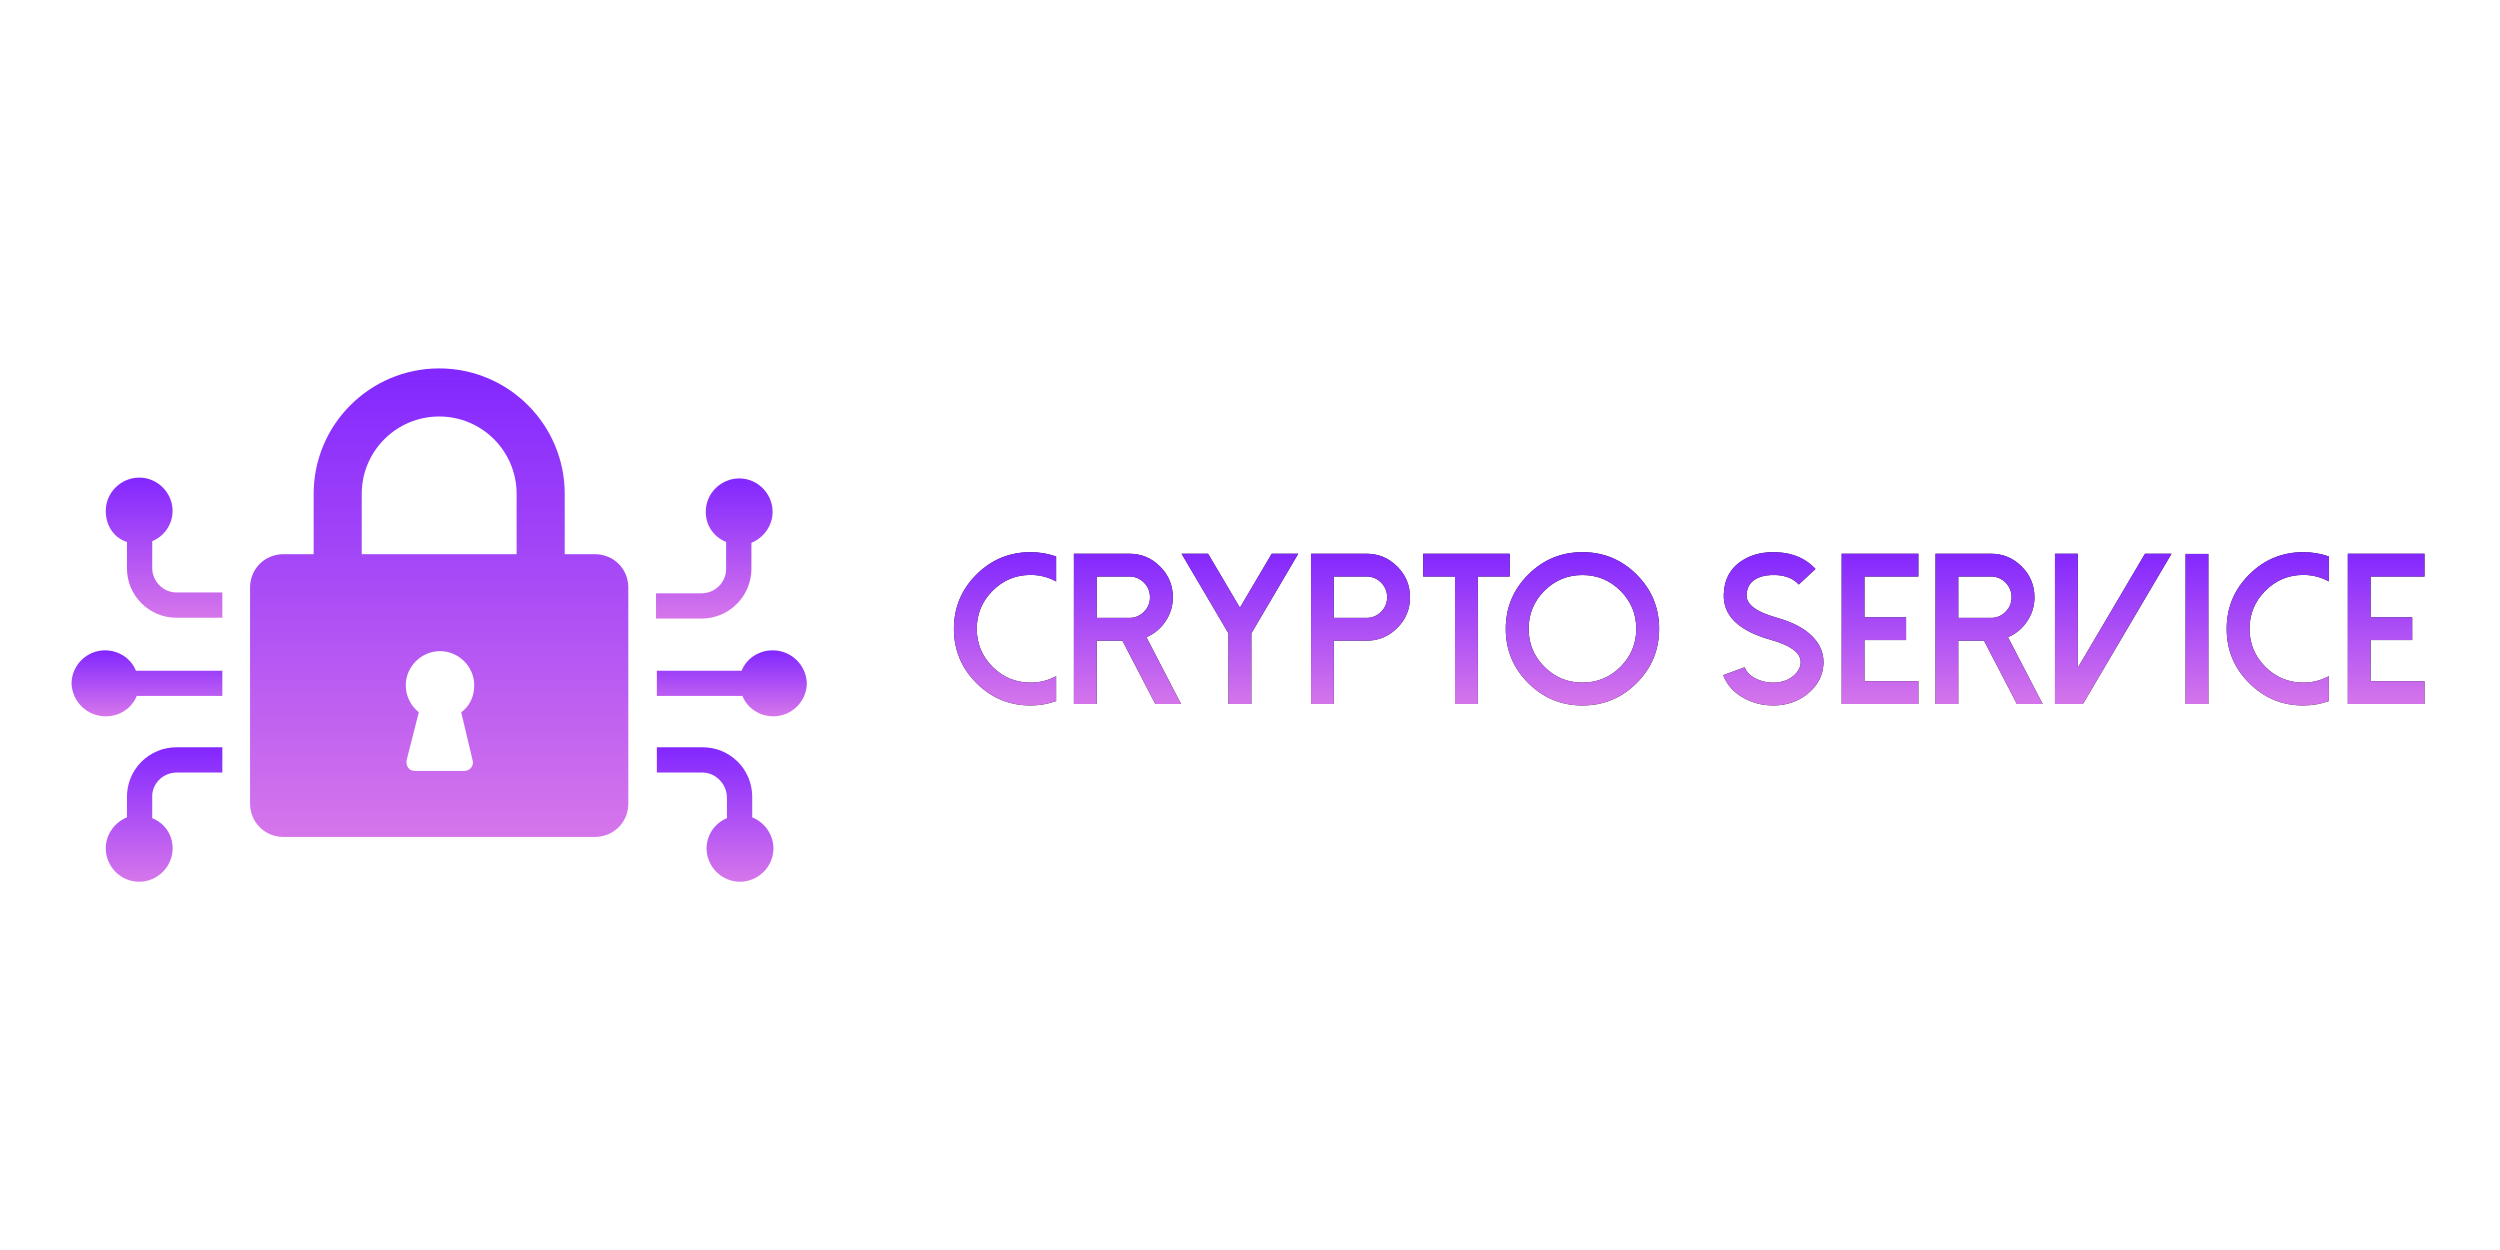
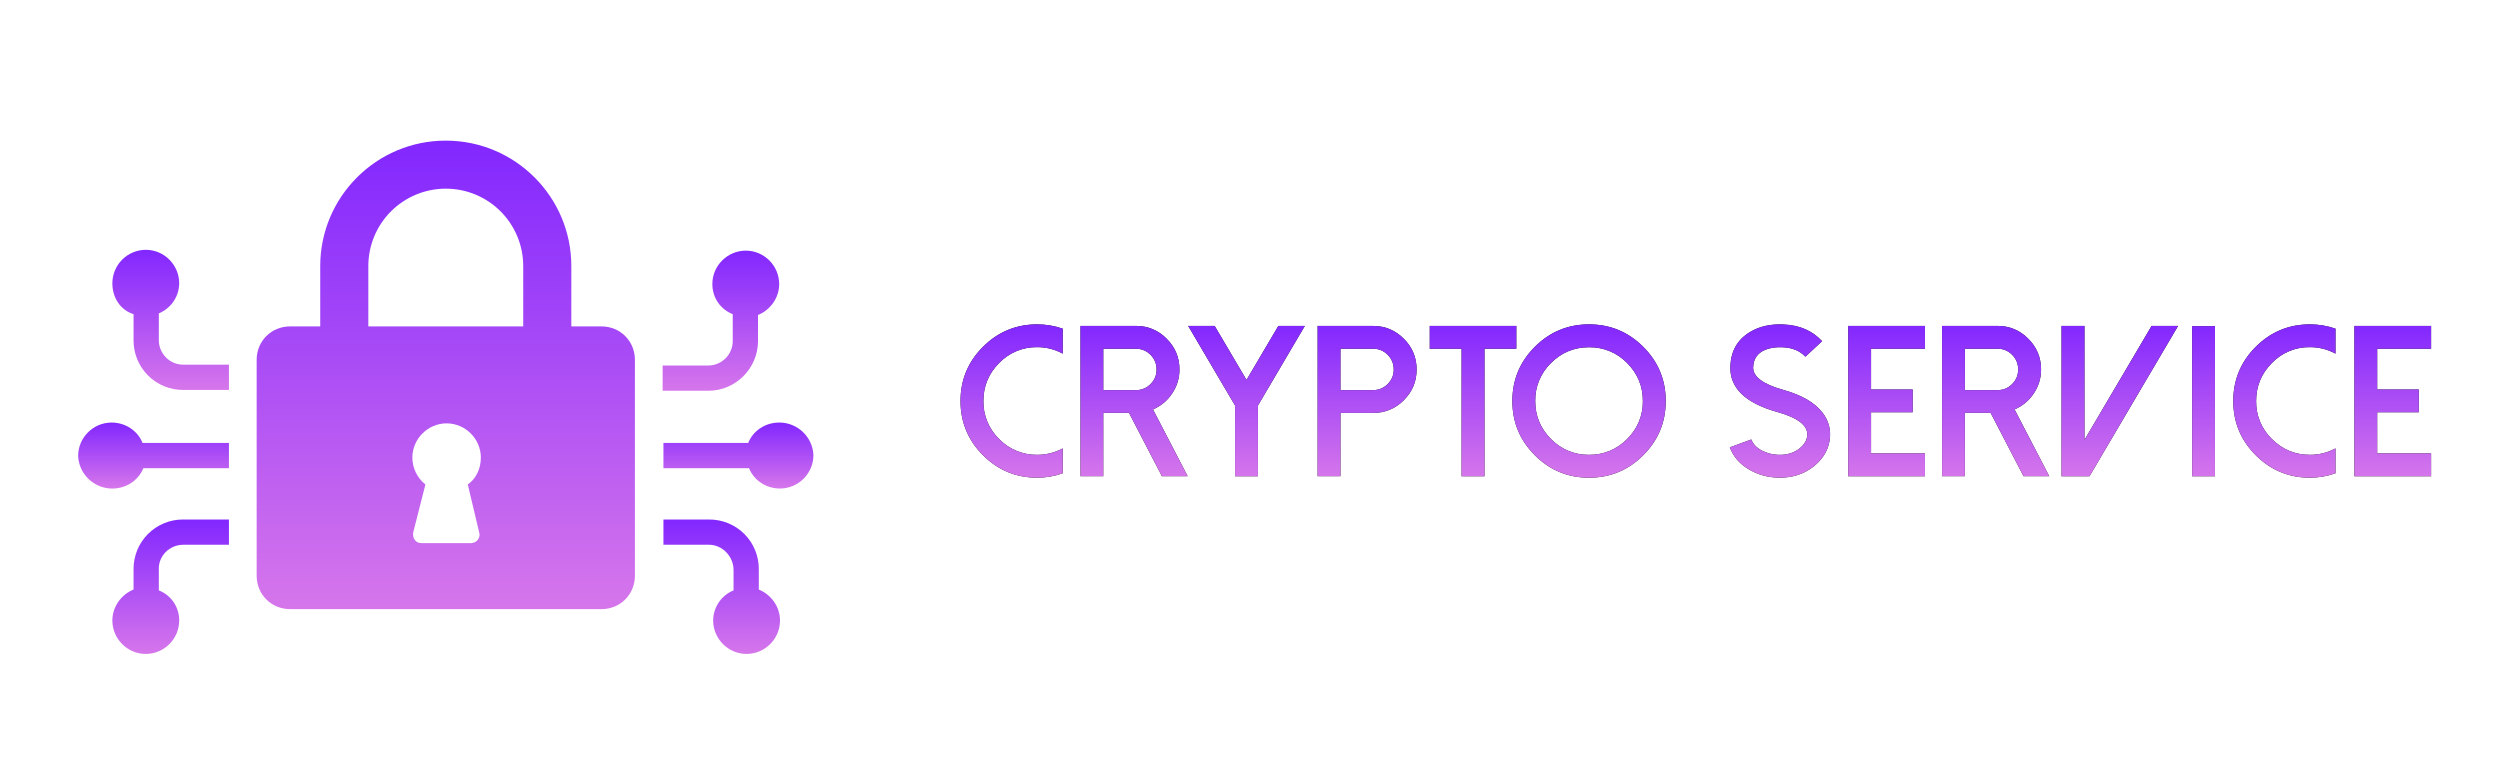
- <svg xmlns="http://www.w3.org/2000/svg" width="320" height="160">
+ <svg xmlns="http://www.w3.org/2000/svg" width="160" height="50">
  <defs>
    <linearGradient x1="50%" y1="100%" x2="50%" y2="0%" id="a">
      <stop stop-color="#D676EB" offset="0%" />
      <stop stop-color="#8227FF" offset="100%" />
    </linearGradient>
    <linearGradient x1="50%" y1="100%" x2="50%" y2="0%" id="b">
      <stop stop-color="#D676EB" offset="0%" />
      <stop stop-color="#8227FF" offset="100%" />
    </linearGradient>
    <linearGradient x1="50%" y1="100%" x2="50%" y2="0%" id="c">
      <stop stop-color="#D676EB" offset="0%" />
      <stop stop-color="#8227FF" offset="100%" />
    </linearGradient>
    <linearGradient x1="50%" y1="100%" x2="50%" y2="0%" id="d">
      <stop stop-color="#D676EB" offset="0%" />
      <stop stop-color="#8227FF" offset="100%" />
    </linearGradient>
    <linearGradient x1="50%" y1="100%" x2="50%" y2="0%" id="e">
      <stop stop-color="#D676EB" offset="0%" />
      <stop stop-color="#8227FF" offset="100%" />
    </linearGradient>
    <linearGradient x1="50%" y1="100%" x2="50%" y2="0%" id="f">
      <stop stop-color="#D676EB" offset="0%" />
      <stop stop-color="#8227FF" offset="100%" />
    </linearGradient>
+     <linearGradient x1="50%" y1="100%" x2="50%" y2="0%" id="g">
+       <stop stop-color="#D676EB" offset="0%" />
+       <stop stop-color="#8227FF" offset="100%" />
+     </linearGradient>
+     <linearGradient x1="50%" y1="100%" x2="50%" y2="0%" id="h">
+       <stop stop-color="#D676EB" offset="0%" />
+       <stop stop-color="#8227FF" offset="100%" />
+     </linearGradient>
  </defs>
  <g fill="none" fill-rule="evenodd">
-     <path d="M0 0L320 0 320 160 0 160z" />
-     <g transform="translate(9.156 47.157)" fill-rule="nonzero">
-       <path d="M7.096 22.215v3.337a6.322 6.322 0 0 0 6.364 6.362h5.844v-3.233H13.46c-1.774 0-3.13-1.46-3.13-3.129V22.11a4.198 4.198 0 0 0 2.608-3.858c0-2.295-1.879-4.276-4.278-4.276-2.296 0-4.278 1.877-4.278 4.275 0 1.878 1.043 3.442 2.713 3.963" fill="url(#a)" />
-       <path d="M13.46 51.73h5.844v-3.233H13.46a6.322 6.322 0 0 0-6.365 6.361v2.608c-1.566.626-2.713 2.19-2.713 3.963 0 2.294 1.878 4.276 4.278 4.276 2.295 0 4.278-1.877 4.278-4.276 0-1.773-1.044-3.233-2.609-3.859v-2.607c-.104-1.773 1.357-3.233 3.13-3.233" fill="url(#b)" />
-       <path d="M4.383 44.533c1.773 0 3.338-1.043 3.965-2.607h10.956v-3.233H8.244c-.627-1.564-2.192-2.607-3.966-2.607C1.983 36.086 0 37.963 0 40.362a4.37 4.37 0 0 0 4.383 4.172" fill="url(#c)" />
-       <path d="M87.024 25.656V22.32c1.565-.626 2.713-2.19 2.713-3.963 0-2.295-1.878-4.276-4.278-4.276-2.296 0-4.279 1.877-4.279 4.276 0 1.773 1.044 3.233 2.609 3.858v3.442c0 1.773-1.46 3.129-3.13 3.129h-5.844v3.233h5.844c3.547 0 6.365-2.92 6.365-6.362" fill="url(#a)" />
-       <path d="M83.893 54.963v2.607a4.198 4.198 0 0 0-2.608 3.859c0 2.294 1.878 4.276 4.278 4.276 2.296 0 4.278-1.877 4.278-4.276 0-1.773-1.148-3.337-2.713-3.963v-2.608a6.322 6.322 0 0 0-6.365-6.361H74.92v3.233h5.843c1.67 0 3.13 1.46 3.13 3.233" fill="url(#b)" />
-       <path d="M89.737 36.086c-1.774 0-3.34 1.043-3.965 2.607H74.92v3.233h10.956c.626 1.564 2.191 2.607 3.965 2.607 2.296 0 4.278-1.877 4.278-4.276a4.37 4.37 0 0 0-4.382-4.171" fill="url(#d)" />
-       <path d="M27.13 59.969h39.86c2.4 0 4.278-1.877 4.278-4.276V28.055c0-2.399-1.879-4.276-4.278-4.276h-3.861v-7.718C63.129 7.197 55.929 0 47.059 0 38.19 0 30.991 7.196 30.991 16.061v7.718H27.13c-2.4 0-4.278 1.877-4.278 4.276v27.638c0 2.399 1.878 4.276 4.278 4.276zm24.208-9.804c.209.626-.313 1.356-1.044 1.356H43.93c-.73 0-1.148-.626-1.043-1.356l1.565-6.153a4.401 4.401 0 0 1-1.67-3.442c0-2.398 1.983-4.38 4.383-4.38s4.383 1.982 4.383 4.38c0 1.46-.627 2.712-1.67 3.442l1.46 6.153zM37.147 16.061c0-5.527 4.487-9.908 9.913-9.908 5.53 0 9.912 4.485 9.912 9.908v7.718H37.147v-7.718z" fill="url(#e)" />
-       <path d="M117.892 38.198c-1.344-1.344-2.017-2.967-2.017-4.866 0-1.9.672-3.522 2.017-4.867 1.346-1.353 2.968-2.03 4.869-2.03 1.166 0 2.255.278 3.268.834v-3.2a9.891 9.891 0 0 0-3.268-.55c-2.707 0-5.021.958-6.94 2.876-1.919 1.918-2.878 4.23-2.878 6.937 0 2.706.96 5.018 2.878 6.936 1.919 1.918 4.232 2.877 6.94 2.877 1.12 0 2.21-.189 3.268-.565v-3.186a6.775 6.775 0 0 1-3.268.82c-1.9 0-3.524-.672-4.869-2.016zm13.329-6.265v-5.296h4.183c.726 0 1.349.26 1.869.78.511.52.767 1.147.767 1.882 0 .726-.256 1.344-.767 1.855a2.55 2.55 0 0 1-1.87.78h-4.182zm6.361 2.474a5.498 5.498 0 0 0 2.434-2.016 5.362 5.362 0 0 0 .955-3.092c0-1.542-.547-2.855-1.64-3.94-1.085-1.092-2.394-1.64-3.928-1.64h-7.101v19.237h2.918v-8.105h3.295l4.21 8.105h3.295l-4.438-8.55zm16.046-10.687l-4.075 6.91-4.076-6.91h-3.389l5.998 10.19v9.048h2.932V33.91l5.999-10.19h-3.39zm7.948 8.213h4.183c.726 0 1.35-.26 1.87-.78.51-.51.766-1.128.766-1.854 0-.735-.256-1.363-.767-1.882a2.55 2.55 0 0 0-1.869-.78h-4.183v5.296zm0 11.024h-2.919V23.72h7.102c1.534 0 2.843.547 3.928 1.64 1.093 1.085 1.64 2.398 1.64 3.939 0 1.532-.547 2.84-1.64 3.925-1.085 1.085-2.394 1.627-3.928 1.627h-4.182v8.106zm11.432-19.237v2.917h4.075v16.32h2.932v-16.32h4.075V23.72h-11.082zm15.52 4.745c-1.344 1.344-2.017 2.967-2.017 4.866 0 1.9.673 3.522 2.018 4.867 1.345 1.344 2.968 2.016 4.868 2.016 1.901 0 3.524-.672 4.87-2.016 1.344-1.345 2.017-2.967 2.017-4.867s-.673-3.522-2.018-4.866c-1.345-1.344-2.968-2.016-4.869-2.016-1.9 0-3.523.672-4.868 2.016zm-2.07 11.803c-1.92-1.918-2.879-4.23-2.879-6.936 0-2.707.96-5.019 2.878-6.937 1.92-1.917 4.233-2.876 6.94-2.876 2.708 0 5.021.958 6.94 2.876 1.919 1.918 2.878 4.23 2.878 6.937 0 2.706-.959 5.018-2.878 6.936-1.919 1.918-4.232 2.877-6.94 2.877-2.707 0-5.02-.96-6.94-2.877zm30.974 2.863a7.52 7.52 0 0 1-3.524-1.021c-1.22-.708-2.049-1.658-2.488-2.85l2.743-1.008c.225.591.686 1.07 1.385 1.438a4.952 4.952 0 0 0 2.018.524c1.121.045 2.049-.228 2.784-.82.619-.502.946-1.075.982-1.72.054-1.228-1.233-2.21-3.86-2.944-4.116-1.156-6.11-3.115-5.985-5.875.08-1.936.91-3.383 2.488-4.342 1.202-.735 2.645-1.062 4.331-.981 2.044.09 3.685.802 4.922 2.137l-2.138 1.99c-.7-.753-1.672-1.156-2.919-1.21-.878-.036-1.627.076-2.246.336-.968.412-1.475 1.147-1.52 2.205-.053 1.21 1.233 2.182 3.86 2.917 2.368.663 4.044 1.64 5.03 2.93.682.896 1 1.887.955 2.971-.071 1.524-.762 2.814-2.07 3.872-1.22.976-2.682 1.465-4.385 1.465-.126 0-.247-.005-.363-.014zm9.145-19.411v19.237h9.818v-2.918h-6.9V34.77h5.327v-2.917h-5.326v-5.216h6.9V23.72h-9.819zm14.93 8.213v-5.296h4.182c.726 0 1.35.26 1.87.78.51.52.766 1.147.766 1.882 0 .726-.256 1.344-.767 1.855a2.55 2.55 0 0 1-1.869.78h-4.183zm6.36 2.474a5.5 5.5 0 0 0 2.435-2.016 5.364 5.364 0 0 0 .955-3.092c0-1.542-.547-2.855-1.641-3.94-1.085-1.092-2.394-1.64-3.928-1.64h-7.101v19.237h2.918v-8.105h3.295l4.21 8.105h3.295l-4.438-8.55zm6.012-10.687v19.237h3.578l11.338-19.237h-3.39l-8.593 14.585V23.72h-2.933zm16.718 19.237h2.919v-19.21h-2.919v19.21zm10.208-4.76c-1.345-1.343-2.017-2.966-2.017-4.865 0-1.9.672-3.522 2.017-4.867 1.345-1.353 2.968-2.03 4.869-2.03 1.166 0 2.255.278 3.268.834v-3.2a9.891 9.891 0 0 0-3.268-.55c-2.707 0-5.021.958-6.94 2.876-1.918 1.918-2.878 4.23-2.878 6.937 0 2.706.96 5.018 2.878 6.936 1.919 1.918 4.233 2.877 6.94 2.877 1.121 0 2.21-.189 3.268-.565v-3.186a6.775 6.775 0 0 1-3.268.82c-1.9 0-3.524-.672-4.868-2.016zm10.558-14.477v19.237h9.818v-2.918h-6.9V34.77h5.326v-2.917h-5.326v-5.216h6.9V23.72h-9.818z" fill="#111" />
-       <path d="M4.95 14.68c-1.346-1.345-2.018-2.967-2.018-4.867s.672-3.522 2.017-4.866c1.346-1.353 2.968-2.03 4.869-2.03 1.166 0 2.255.278 3.268.834V.55A9.891 9.891 0 0 0 9.818 0c-2.707 0-5.021.959-6.94 2.877C.959 4.795 0 7.107 0 9.813c0 2.707.96 5.019 2.878 6.937 1.919 1.918 4.232 2.877 6.94 2.877 1.12 0 2.21-.189 3.268-.565v-3.186a6.775 6.775 0 0 1-3.268.82c-1.9 0-3.524-.672-4.869-2.016zm13.328-6.265V3.119h4.183c.726 0 1.349.26 1.869.78.511.519.767 1.146.767 1.881 0 .726-.256 1.345-.767 1.855a2.55 2.55 0 0 1-1.87.78h-4.182zm6.361 2.474a5.498 5.498 0 0 0 2.434-2.017 5.362 5.362 0 0 0 .955-3.092c0-1.541-.546-2.854-1.64-3.938C25.302.748 23.992.202 22.46.202h-7.102v19.236h2.92v-8.106h3.294l4.21 8.106h3.295l-4.438-8.55zM40.685.202l-4.076 6.91-4.075-6.91h-3.389l5.998 10.19v9.047h2.932v-9.047L44.074.202h-3.39zm7.948 8.213h4.183c.726 0 1.35-.26 1.87-.78.51-.51.766-1.129.766-1.855 0-.735-.255-1.362-.767-1.882a2.55 2.55 0 0 0-1.869-.78h-4.183v5.297zm0 11.024h-2.919V.202h7.102c1.533 0 2.842.547 3.927 1.64 1.094 1.084 1.641 2.397 1.641 3.939 0 1.532-.547 2.84-1.64 3.925-1.086 1.084-2.395 1.627-3.928 1.627h-4.183v8.106zM60.065.202v2.917h4.075v16.32h2.933V3.119h4.075V.202H60.064zm15.52 4.745c-1.344 1.344-2.017 2.966-2.017 4.866 0 1.9.673 3.522 2.018 4.866 1.345 1.345 2.968 2.017 4.868 2.017 1.901 0 3.524-.672 4.87-2.017 1.344-1.344 2.017-2.966 2.017-4.866 0-1.9-.673-3.522-2.018-4.866-1.345-1.344-2.968-2.017-4.868-2.017-1.901 0-3.524.673-4.87 2.017zm-2.07 11.803c-1.92-1.918-2.879-4.23-2.879-6.937 0-2.706.96-5.018 2.879-6.936C75.433.959 77.746 0 80.454 0c2.707 0 5.02.959 6.94 2.877 1.918 1.918 2.877 4.23 2.877 6.936 0 2.707-.959 5.019-2.878 6.937-1.919 1.918-4.232 2.877-6.94 2.877-2.707 0-5.02-.96-6.94-2.877zm30.974 2.863a7.52 7.52 0 0 1-3.524-1.021c-1.22-.708-2.049-1.658-2.488-2.85l2.743-1.008c.225.59.686 1.07 1.386 1.438a4.952 4.952 0 0 0 2.017.524c1.121.045 2.049-.228 2.784-.82.619-.502.946-1.075.982-1.72.054-1.228-1.233-2.21-3.86-2.944-4.115-1.157-6.11-3.115-5.985-5.875.08-1.936.91-3.383 2.488-4.342 1.202-.735 2.645-1.062 4.331-.981 2.044.089 3.685.802 4.922 2.137l-2.138 1.99c-.7-.753-1.672-1.157-2.919-1.21-.878-.036-1.627.076-2.246.336-.968.412-1.475 1.147-1.52 2.204-.053 1.21 1.233 2.183 3.86 2.917 2.368.664 4.044 1.64 5.03 2.93.682.897 1 1.887.956 2.972-.072 1.523-.763 2.814-2.072 3.871-1.219.977-2.68 1.466-4.384 1.466-.126 0-.247-.005-.363-.014zM113.634.202v19.237h9.819V16.52h-6.9v-5.27h5.326V8.336h-5.326V3.119h6.9V.202h-9.819zm14.93 8.213V3.119h4.182c.726 0 1.35.26 1.87.78.51.519.766 1.146.766 1.881 0 .726-.256 1.345-.767 1.855a2.55 2.55 0 0 1-1.869.78h-4.183zm6.36 2.474a5.5 5.5 0 0 0 2.435-2.017 5.364 5.364 0 0 0 .955-3.092c0-1.541-.547-2.854-1.641-3.938-1.085-1.094-2.394-1.64-3.928-1.64h-7.101v19.236h2.918v-8.106h3.295l4.21 8.106h3.296l-4.439-8.55zM140.936.202v19.237h3.578L155.852.202h-3.39l-8.593 14.585V.202h-2.933zm16.718 19.237h2.919V.229h-2.919v19.21zm10.209-4.76c-1.345-1.344-2.018-2.966-2.018-4.866 0-1.9.673-3.522 2.018-4.866 1.345-1.353 2.967-2.03 4.868-2.03 1.166 0 2.255.278 3.268.834V.55A9.891 9.891 0 0 0 172.731 0c-2.707 0-5.021.959-6.94 2.877-1.918 1.918-2.878 4.23-2.878 6.936 0 2.707.96 5.019 2.878 6.937 1.919 1.918 4.233 2.877 6.94 2.877 1.121 0 2.21-.189 3.268-.565v-3.186a6.775 6.775 0 0 1-3.268.82c-1.9 0-3.524-.672-4.868-2.016zM178.42.203v19.237h9.819V16.52h-6.9v-5.27h5.326V8.336h-5.326V3.119h6.9V.202h-9.819z" transform="translate(112.943 23.518)" fill="url(#f)" />
+     <path d="M0 0L160 0 160 50 0 50z" />
+     <g transform="translate(5 9)" fill-rule="nonzero">
+       <path d="M3.548 11.107v1.669a3.161 3.161 0 0 0 3.182 3.181h2.922V14.34H6.73c-.887 0-1.565-.73-1.565-1.564v-1.721a2.099 2.099 0 0 0 1.304-1.929c0-1.147-.94-2.138-2.139-2.138a2.148 2.148 0 0 0-2.139 2.138c0 .939.522 1.72 1.357 1.981" fill="url(#a)" />
+       <path d="M6.73 25.865h2.922v-1.617H6.73a3.161 3.161 0 0 0-3.183 3.181v1.304c-.783.313-1.356 1.095-1.356 1.982 0 1.146.939 2.137 2.139 2.137a2.148 2.148 0 0 0 2.139-2.137c0-.887-.522-1.617-1.304-1.93v-1.303c-.053-.887.678-1.617 1.564-1.617" fill="url(#b)" />
+       <path d="M2.192 22.267c.886 0 1.668-.522 1.982-1.304h5.478v-1.617h-5.53c-.313-.782-1.096-1.303-1.983-1.303A2.148 2.148 0 0 0 0 20.181a2.185 2.185 0 0 0 2.192 2.086" fill="url(#c)" />
+       <path d="M43.512 12.828V11.16c.782-.313 1.356-1.095 1.356-1.982A2.148 2.148 0 0 0 42.73 7.04c-1.148 0-2.139.939-2.139 2.138 0 .887.522 1.617 1.304 1.93v1.72c0 .887-.73 1.565-1.564 1.565h-2.922v1.616h2.922c1.773 0 3.182-1.46 3.182-3.18" fill="url(#d)" />
+       <path d="M41.947 27.482v1.303a2.099 2.099 0 0 0-1.305 1.93c0 1.146.94 2.137 2.14 2.137a2.148 2.148 0 0 0 2.139-2.137c0-.887-.575-1.669-1.357-1.982v-1.304a3.161 3.161 0 0 0-3.182-3.18H37.46v1.616h2.922c.835 0 1.565.73 1.565 1.617" fill="url(#e)" />
+       <path d="M44.868 18.043c-.887 0-1.67.521-1.982 1.303H37.46v1.617h5.478c.313.782 1.095 1.303 1.982 1.303a2.148 2.148 0 0 0 2.14-2.137 2.185 2.185 0 0 0-2.192-2.086" fill="url(#f)" />
+       <path d="M13.565 29.985h19.93c1.2 0 2.139-.939 2.139-2.139V14.027c0-1.199-.94-2.137-2.139-2.137h-1.93V8.03c0-4.431-3.6-8.03-8.036-8.03-4.434 0-8.034 3.598-8.034 8.03v3.86h-1.93c-1.2 0-2.139.938-2.139 2.137v13.82c0 1.199.939 2.137 2.139 2.137zm12.104-4.902c.104.313-.157.678-.522.678h-3.182c-.365 0-.574-.313-.521-.678l.782-3.077a2.2 2.2 0 0 1-.835-1.721c0-1.199.992-2.19 2.192-2.19 1.2 0 2.191.991 2.191 2.19 0 .73-.314 1.356-.835 1.721l.73 3.076zM18.573 8.03a4.953 4.953 0 0 1 4.957-4.955 4.953 4.953 0 0 1 4.956 4.954v3.86h-9.913V8.03z" fill="url(#g)" />
+       <path d="M58.946 19.099a3.317 3.317 0 0 1-1.008-2.433c0-.95.335-1.761 1.008-2.434a3.309 3.309 0 0 1 2.434-1.014c.584 0 1.128.139 1.634.416v-1.6a4.946 4.946 0 0 0-1.634-.275c-1.353 0-2.51.48-3.47 1.438-.959.96-1.438 2.116-1.438 3.469 0 1.353.48 2.509 1.438 3.468.96.959 2.117 1.439 3.47 1.439.56 0 1.105-.095 1.634-.283v-1.593a3.387 3.387 0 0 1-1.634.41 3.32 3.32 0 0 1-2.434-1.008zm6.665-3.133V13.32h2.091c.363 0 .674.13.934.39.256.26.384.573.384.94 0 .364-.128.673-.383.928a1.275 1.275 0 0 1-.936.39h-2.09zm3.18 1.237c.496-.21.919-.56 1.217-1.008.315-.453.481-.993.478-1.546 0-.77-.274-1.427-.82-1.97a2.668 2.668 0 0 0-1.965-.82h-3.55v9.619h1.459v-4.053h1.647l2.105 4.053h1.648l-2.219-4.275zm8.023-5.343l-2.037 3.455-2.038-3.455h-1.695l2.999 5.095v4.524h1.466v-4.524l3-5.095h-1.695zm3.974 4.107h2.091c.364 0 .675-.13.935-.39.256-.255.384-.565.384-.928 0-.367-.128-.681-.384-.94a1.275 1.275 0 0 0-.934-.39h-2.092v2.647zm0 5.511h-1.46V11.86h3.551c.767 0 1.422.274 1.965.82.546.543.82 1.199.82 1.97 0 .765-.274 1.42-.82 1.962a2.676 2.676 0 0 1-1.965.814h-2.09v4.053h-.001zm5.716-9.618v1.459h2.037v8.16h1.466v-8.16h2.038V11.86h-5.541zm7.76 2.373a3.317 3.317 0 0 0-1.008 2.433c0 .95.336 1.76 1.008 2.433a3.318 3.318 0 0 0 2.434 1.008 3.32 3.32 0 0 0 2.436-1.008 3.318 3.318 0 0 0 1.008-2.433c0-.95-.337-1.761-1.009-2.434a3.319 3.319 0 0 0-2.434-1.007c-.95 0-1.762.335-2.434 1.008h-.001zm-1.035 5.901c-.96-.959-1.44-2.115-1.44-3.468 0-1.354.48-2.51 1.44-3.469.96-.958 2.116-1.438 3.47-1.438 1.353 0 2.51.48 3.47 1.438.959.96 1.439 2.116 1.439 3.469 0 1.353-.48 2.509-1.44 3.468-.959.959-2.116 1.439-3.47 1.439-1.353 0-2.51-.48-3.47-1.439h.001zm15.487 1.431a3.76 3.76 0 0 1-1.762-.51c-.61-.354-1.024-.829-1.244-1.425l1.372-.504c.112.296.343.535.692.719.314.158.658.247 1.009.262.56.023 1.025-.114 1.392-.41.31-.251.473-.537.491-.86.027-.614-.617-1.105-1.93-1.472-2.058-.578-3.055-1.557-2.993-2.937.04-.969.456-1.692 1.245-2.171.6-.368 1.322-.531 2.165-.491 1.022.045 1.843.401 2.461 1.069l-1.069.994c-.35-.376-.836-.578-1.46-.604-.438-.018-.813.037-1.122.168-.484.205-.738.573-.76 1.102-.027.605.616 1.091 1.93 1.459 1.184.331 2.022.82 2.514 1.465.341.447.5.943.478 1.485-.035.762-.381 1.407-1.035 1.936-.61.488-1.341.733-2.193.733-.063 0-.123-.003-.181-.008zm4.573-9.705v9.619h4.909v-1.46h-3.45v-2.634h2.663v-1.459h-2.663V13.32h3.45V11.86h-4.91zm7.465 4.107v-2.649h2.09c.364 0 .675.13.936.39.254.26.382.574.382.941 0 .364-.128.673-.383.928a1.275 1.275 0 0 1-.934.39h-2.092zm3.18 1.236c.495-.21.919-.56 1.217-1.008.315-.453.481-.993.478-1.546 0-.77-.274-1.427-.821-1.97a2.668 2.668 0 0 0-1.964-.82h-3.55v9.619h1.459v-4.053h1.647l2.105 4.053h1.648l-2.22-4.275zm3.005-5.343v9.619h1.79l5.668-9.619h-1.695l-4.296 7.293V11.86h-1.467zm8.36 9.619h1.459v-9.605h-1.46v9.604zm5.103-2.38a3.313 3.313 0 0 1-1.008-2.433c0-.95.336-1.761 1.008-2.434a3.308 3.308 0 0 1 2.435-1.014c.583 0 1.127.139 1.634.416v-1.6a4.946 4.946 0 0 0-1.634-.275c-1.353 0-2.51.48-3.47 1.438-.959.96-1.439 2.116-1.439 3.469 0 1.353.48 2.509 1.439 3.468.96.959 2.117 1.439 3.47 1.439.56 0 1.105-.095 1.634-.283v-1.593a3.387 3.387 0 0 1-1.634.41c-.95 0-1.762-.336-2.434-1.008zm5.28-7.239v9.619h4.909v-1.46h-3.45v-2.634h2.663v-1.459h-2.663V13.32h3.45V11.86h-4.91z" fill="#111" />
+       <path d="M58.947 19.099a3.314 3.314 0 0 1-1.01-2.433c0-.95.337-1.761 1.009-2.434a3.309 3.309 0 0 1 2.434-1.014c.584 0 1.128.139 1.634.416v-1.6a4.946 4.946 0 0 0-1.634-.275c-1.353 0-2.51.48-3.47 1.438-.959.96-1.438 2.116-1.438 3.469 0 1.353.48 2.509 1.438 3.468.96.959 2.117 1.439 3.47 1.439.56 0 1.105-.095 1.634-.283v-1.593a3.387 3.387 0 0 1-1.634.41 3.32 3.32 0 0 1-2.434-1.008zm6.663-3.133V13.32h2.092c.363 0 .674.13.934.39.256.259.384.572.384.94 0 .363-.128.673-.383.928a1.275 1.275 0 0 1-.936.39h-2.09zm3.181 1.237c.496-.21.919-.56 1.217-1.008.315-.454.481-.994.478-1.546a2.67 2.67 0 0 0-.82-1.969 2.667 2.667 0 0 0-1.965-.82h-3.55v9.618h1.46v-4.053h1.646l2.105 4.053h1.648l-2.219-4.275zm8.023-5.343l-2.038 3.455-2.037-3.455h-1.695l2.999 5.095v4.524h1.466v-4.524l3-5.095h-1.695zm3.974 4.107h2.091c.364 0 .675-.13.935-.39.256-.255.384-.565.384-.928 0-.367-.128-.681-.384-.941a1.275 1.275 0 0 0-.934-.39h-2.092v2.649zm0 5.511h-1.46V11.86h3.551c.767 0 1.421.274 1.964.82a2.67 2.67 0 0 1 .82 1.97c0 .765-.273 1.42-.82 1.962a2.68 2.68 0 0 1-1.964.814h-2.091v4.053zm5.716-9.618v1.459h2.037v8.16h1.467v-8.16h2.038V11.86h-5.543.001zm7.76 2.373a3.316 3.316 0 0 0-1.008 2.433c0 .95.336 1.76 1.008 2.433a3.317 3.317 0 0 0 2.434 1.008 3.32 3.32 0 0 0 2.436-1.008 3.316 3.316 0 0 0 1.008-2.433c0-.95-.337-1.761-1.009-2.434a3.319 3.319 0 0 0-2.434-1.008c-.95 0-1.762.336-2.435 1.008zm-1.035 5.901c-.96-.959-1.44-2.115-1.44-3.468 0-1.354.48-2.51 1.44-3.469.959-.958 2.115-1.438 3.47-1.438 1.353 0 2.51.48 3.47 1.438.959.96 1.438 2.116 1.438 3.469 0 1.353-.48 2.509-1.439 3.468-.96.959-2.116 1.439-3.47 1.439-1.353 0-2.51-.48-3.47-1.439h.001zm15.487 1.431a3.76 3.76 0 0 1-1.762-.51c-.61-.354-1.024-.829-1.244-1.425l1.372-.504c.112.295.343.535.693.719.313.158.657.247 1.008.262.56.023 1.025-.114 1.392-.41.31-.251.473-.537.491-.86.027-.614-.617-1.105-1.93-1.472-2.058-.578-3.055-1.557-2.993-2.937.04-.969.456-1.692 1.245-2.171.6-.368 1.322-.531 2.165-.491 1.022.044 1.843.401 2.461 1.069l-1.069.994c-.35-.376-.836-.578-1.46-.604-.438-.018-.813.037-1.122.168-.484.205-.738.573-.76 1.101-.027.606.616 1.092 1.93 1.459 1.184.332 2.022.82 2.514 1.465.341.448.5.944.478 1.486-.035.762-.381 1.407-1.035 1.936-.61.488-1.34.733-2.193.733-.063 0-.123-.003-.181-.008zm4.573-9.705v9.619h4.909v-1.46h-3.45v-2.635h2.663v-1.457h-2.663v-2.608h3.45V11.86h-4.91zm7.465 4.107v-2.649h2.09c.364 0 .675.13.936.39.254.26.382.573.382.941 0 .363-.128.673-.383.928a1.275 1.275 0 0 1-.934.39h-2.092zm3.18 1.236c.495-.21.919-.56 1.217-1.008.315-.454.481-.994.478-1.546a2.67 2.67 0 0 0-.821-1.969 2.665 2.665 0 0 0-1.964-.82h-3.55v9.618h1.459v-4.053h1.647l2.105 4.053h1.648l-2.22-4.275zm3.005-5.343v9.619h1.79l5.668-9.619h-1.695l-4.296 7.293V11.86h-1.467zm8.36 9.619h1.459v-9.605h-1.46v9.604zm5.104-2.38a3.314 3.314 0 0 1-1.009-2.433c0-.95.337-1.761 1.009-2.434a3.307 3.307 0 0 1 2.434-1.014c.583 0 1.127.139 1.634.416v-1.6a4.946 4.946 0 0 0-1.634-.275c-1.353 0-2.51.48-3.47 1.438-.959.96-1.439 2.116-1.439 3.469 0 1.353.48 2.509 1.439 3.468.96.959 2.117 1.439 3.47 1.439.56 0 1.105-.095 1.634-.283v-1.593a3.387 3.387 0 0 1-1.634.41c-.95 0-1.762-.336-2.434-1.008zm5.279-7.239v9.619h4.909v-1.46h-3.45v-2.635h2.663v-1.457h-2.663v-2.608h3.45V11.86h-4.91z" fill="url(#h)" />
    </g>
  </g>
</svg>
